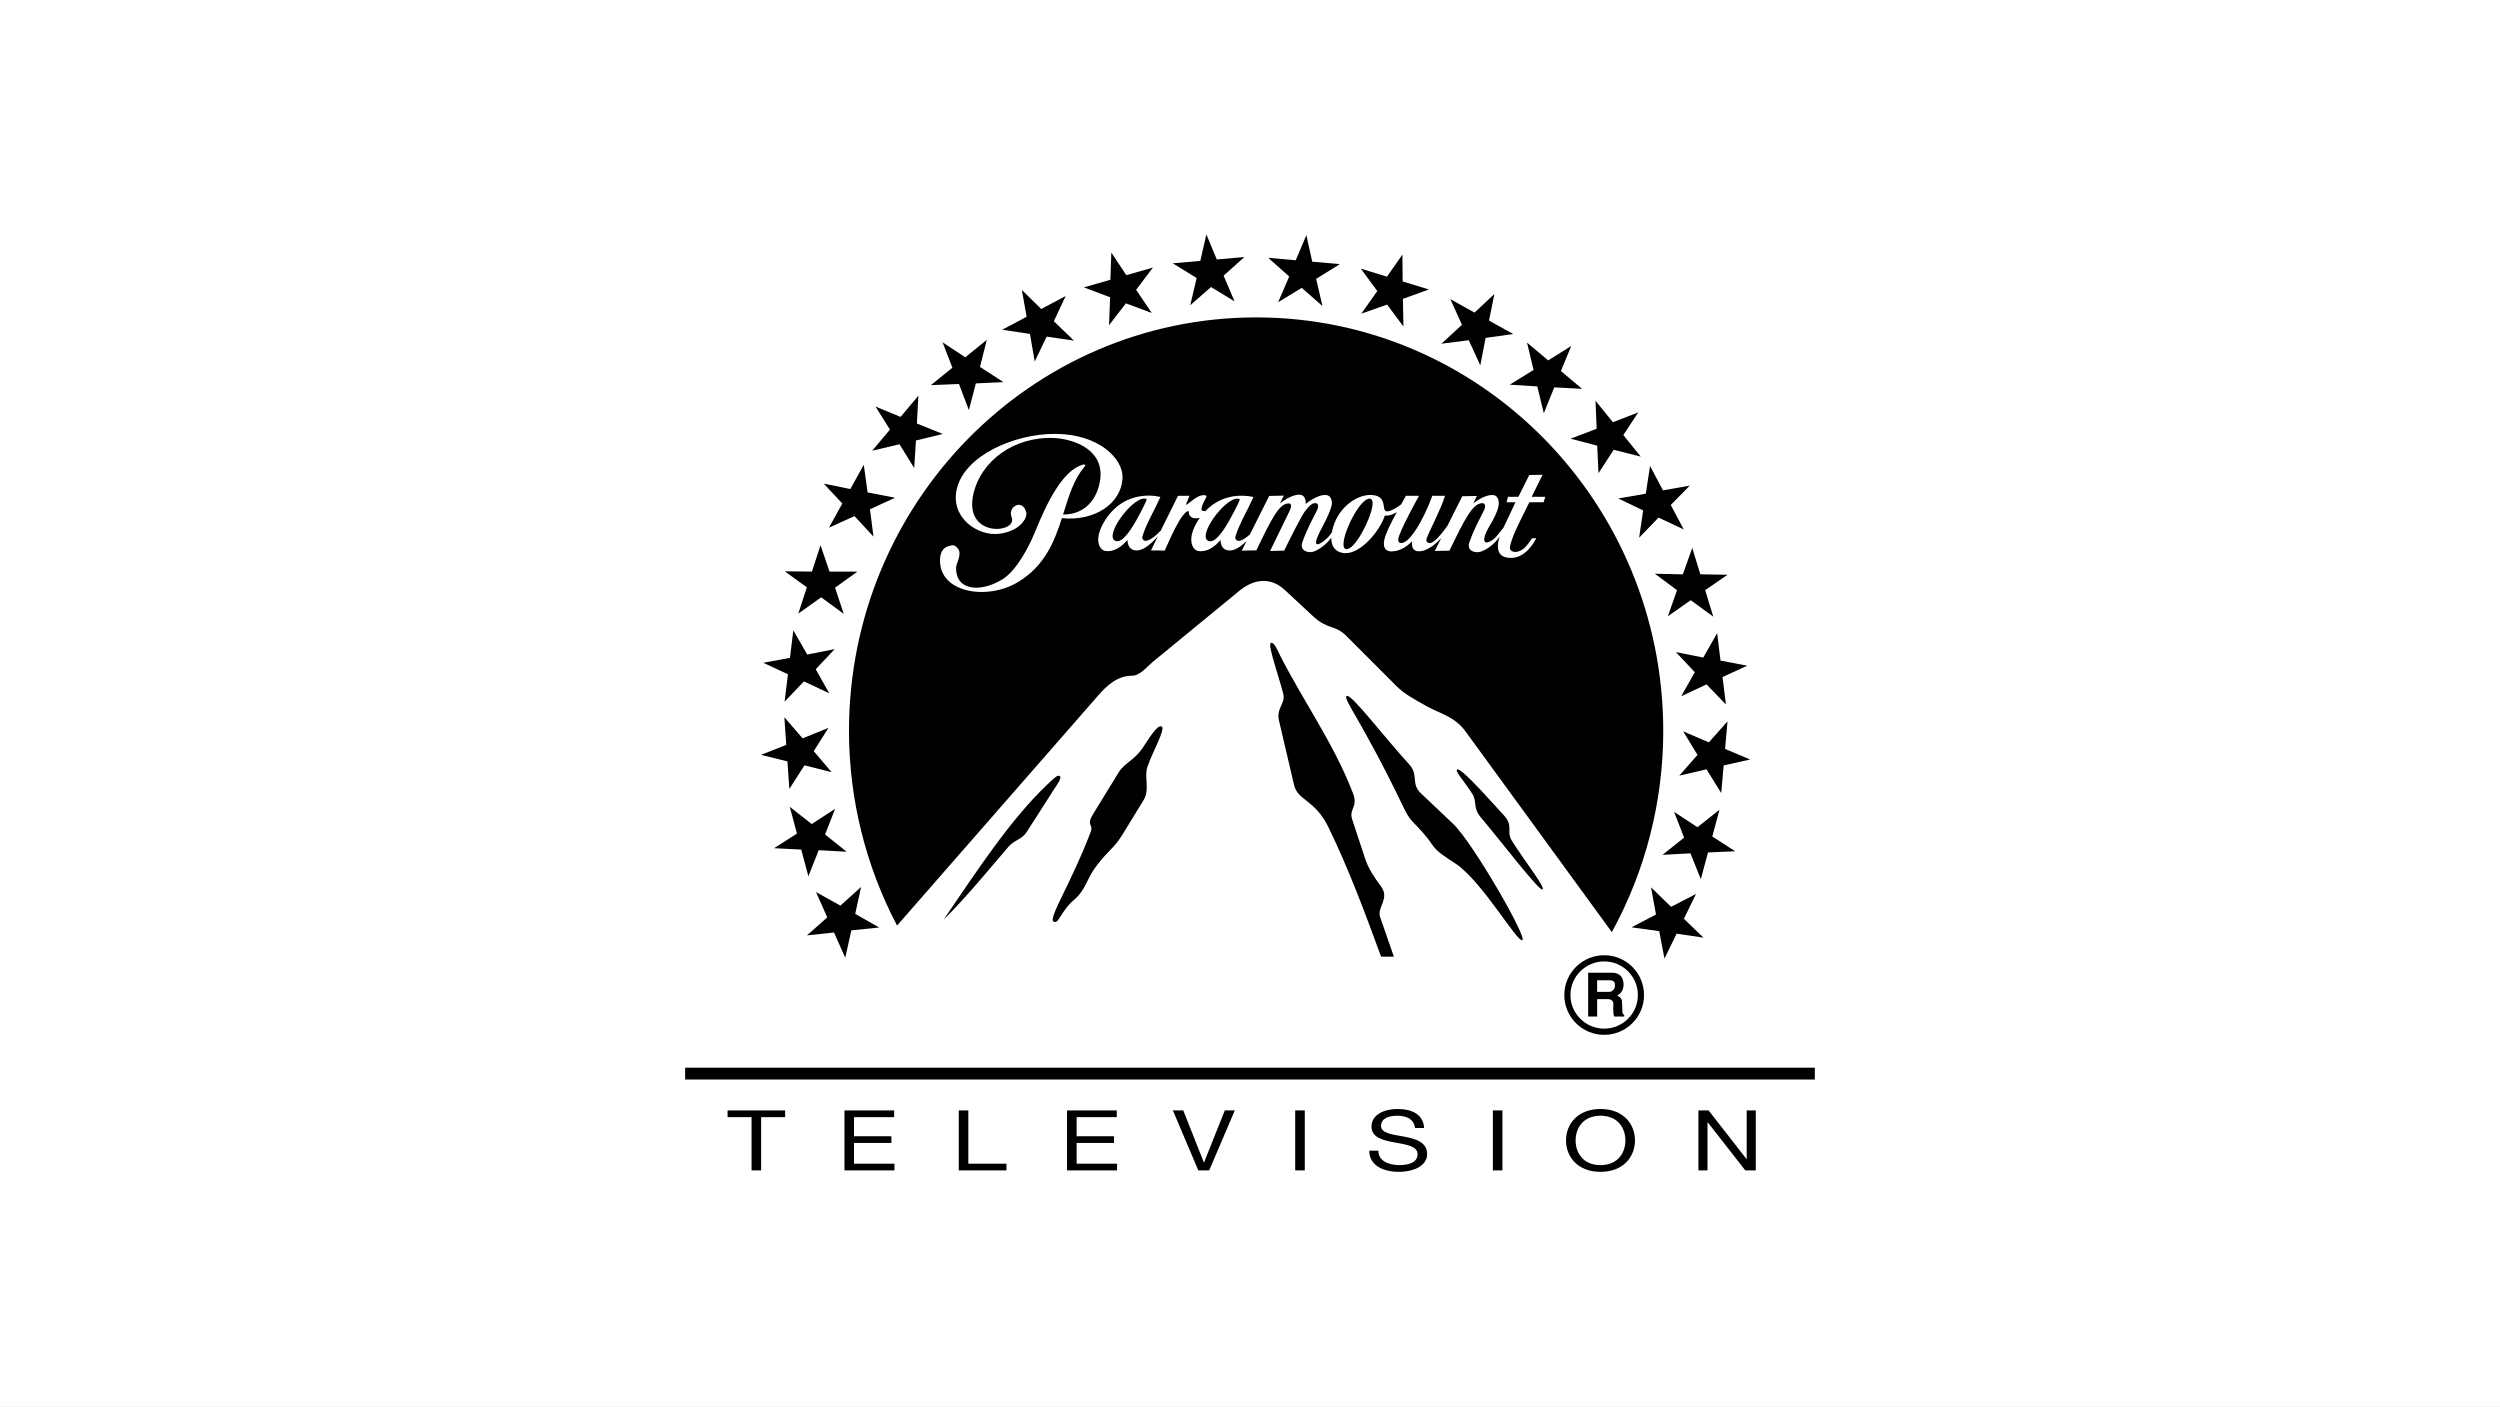
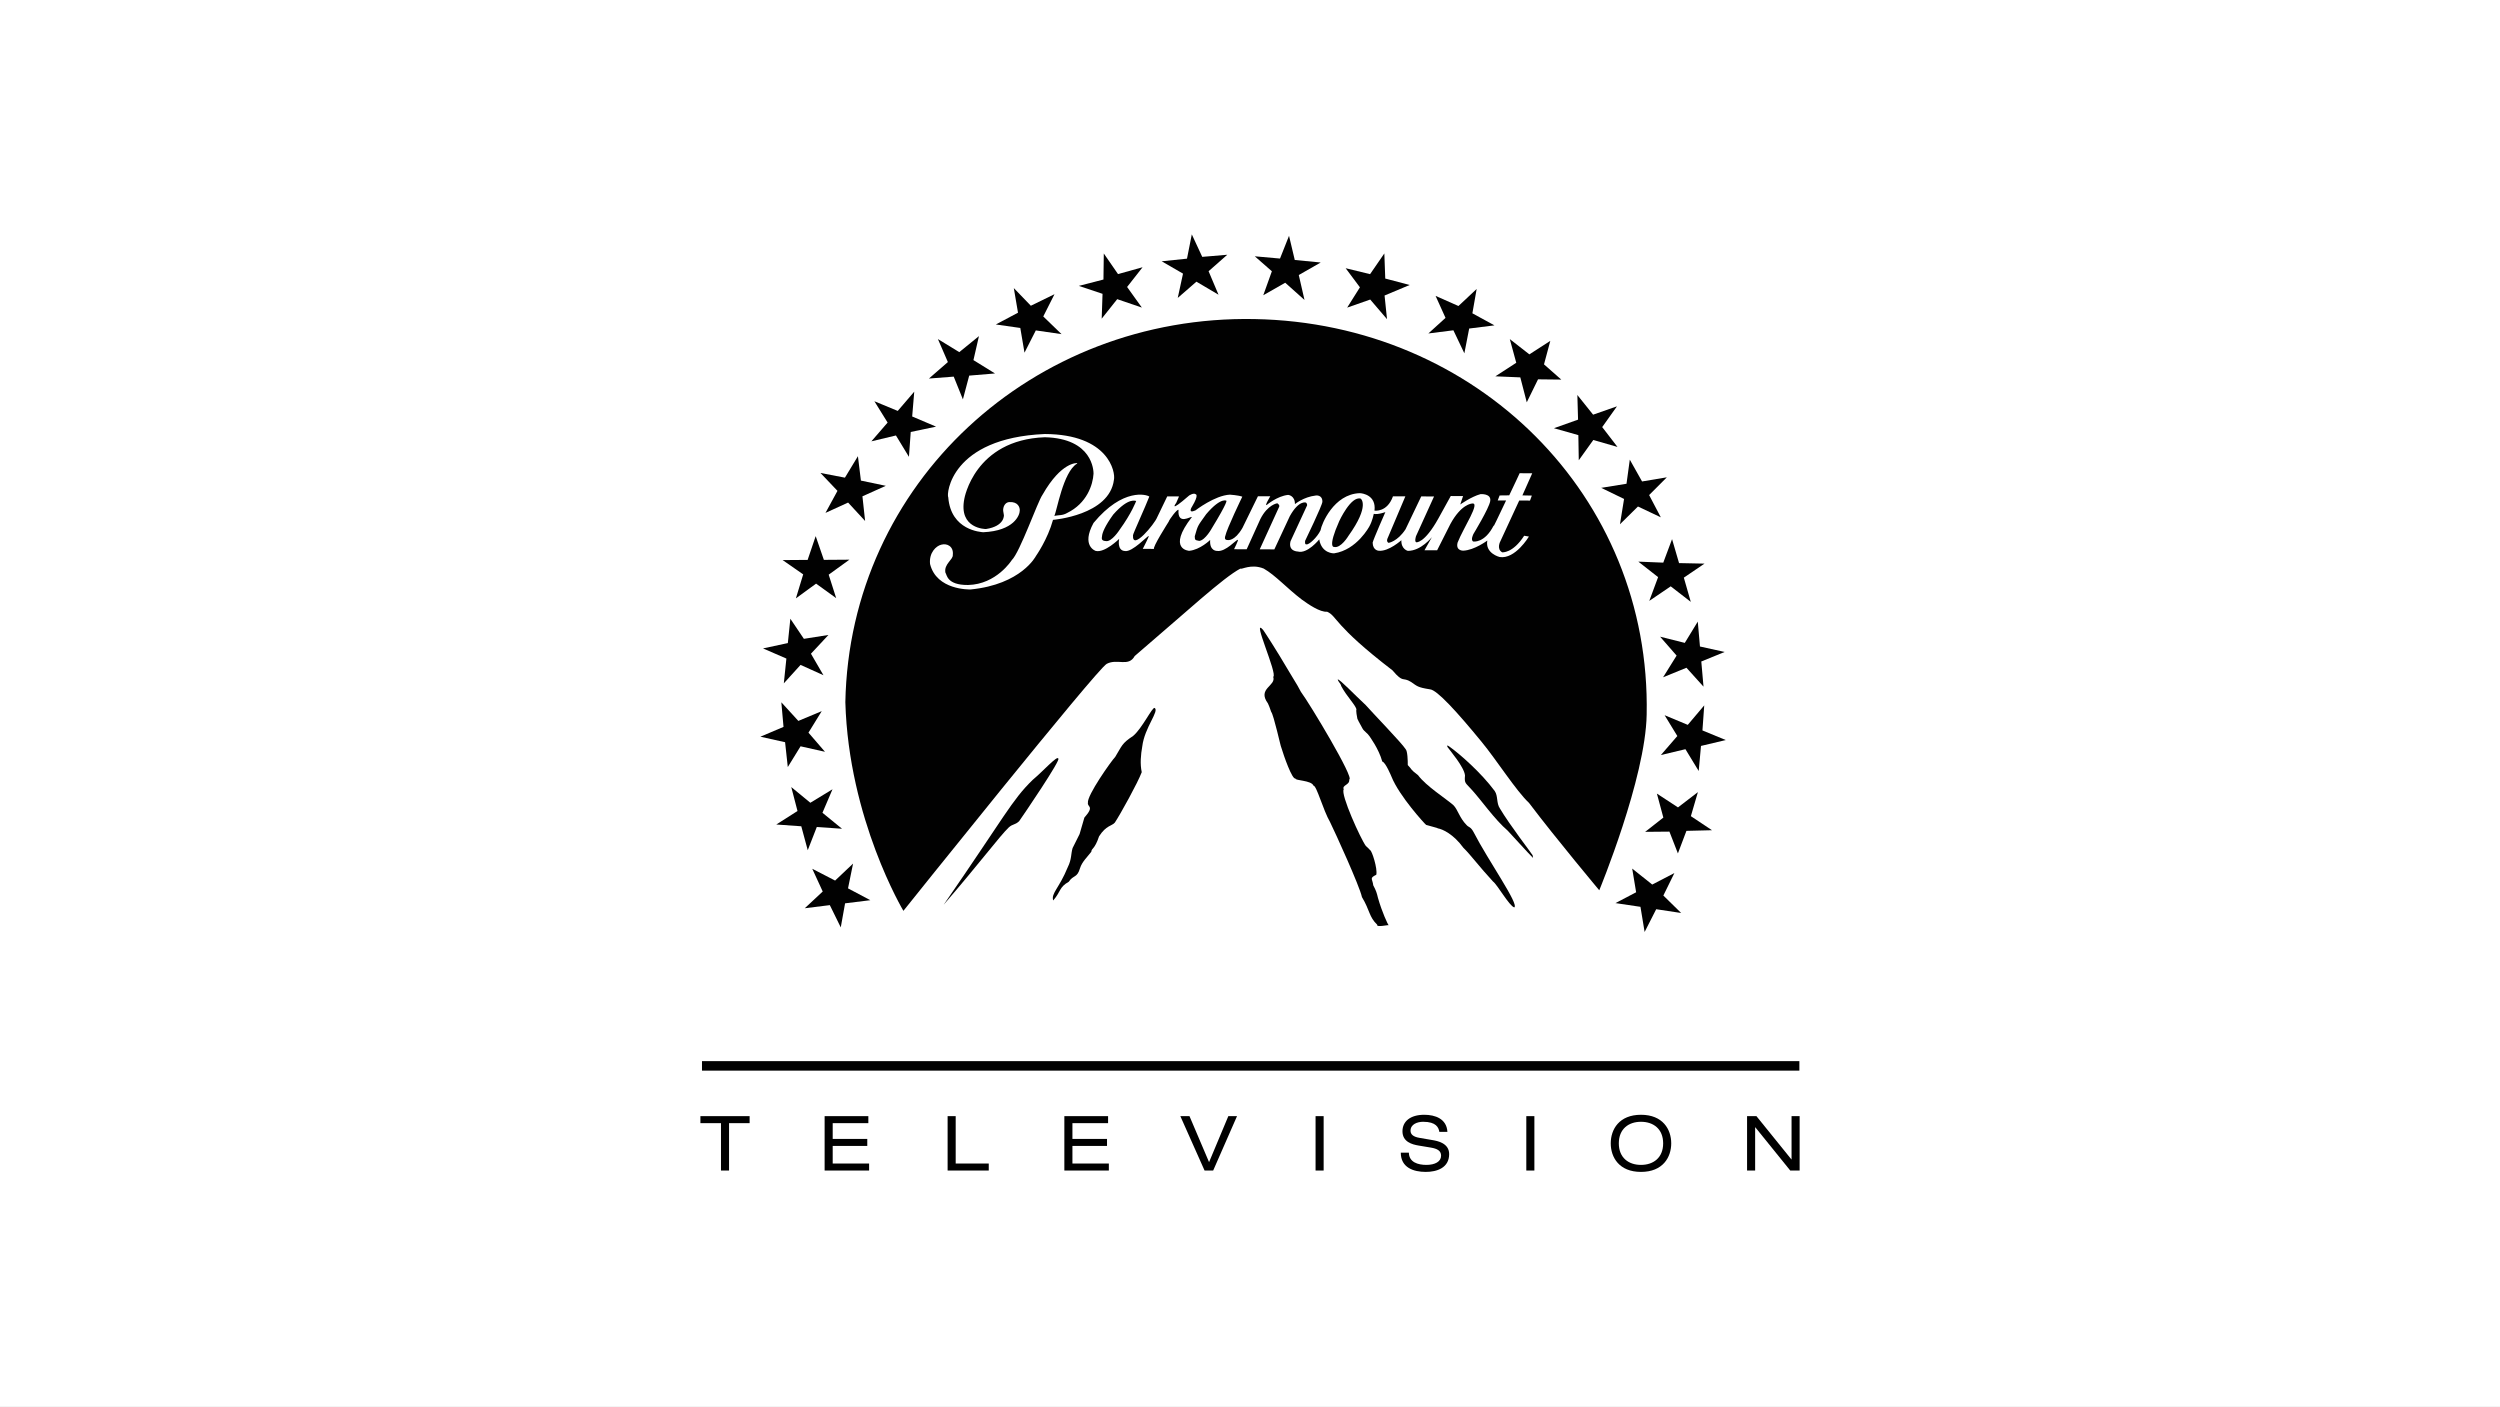
<svg xmlns="http://www.w3.org/2000/svg" viewBox="0 0 640 360" width="640" height="360" role="img" aria-label="paramount-television (thumb)">
  <rect width="640" height="360" fill="#FFFFFF" />
-   <g transform="translate(175.3945 60) scale(0.2892)">
-     <g data-rescale-wrap="1" transform="translate(167.822 139.267)">
+   <g transform="translate(179.305 60) scale(0.2814)">
+     <g data-rescale-wrap="1" transform="translate(202.362 5.509)">
      <g>
-         <path id="path3320" d="M645.701,498.829c-19.433,0-35.283,15.762-35.283,35.277   c0,19.474,15.852,35.201,35.283,35.201c19.515,0,35.281-15.728,35.281-35.201C680.983,514.591,665.216,498.829,645.701,498.829z    M645.701,504.314c16.505,0,29.837,13.327,29.837,29.792c0,16.382-13.332,29.701-29.837,29.701   c-16.424,0.009-29.852-13.319-29.852-29.701C615.85,517.642,629.278,504.314,645.701,504.314z M631.529,514.306v38.814h7.97   v-15.398h9.481c2.724,0,4.702,1.361,4.889,3.942c-0.187,2.816-0.187,5.823,0,7.882c0,1.228,0.271,2.539,0.893,3.574h8.672v-1.456   c-0.891-0.521-1.595-0.94-1.595-3.1c-0.084-2.068-0.184-7.18-0.369-8.827c-0.286-3.378-2.908-4.404-4.135-5.159   c2.438-1.731,4.134-2.905,5.074-6.333c1.026-3.329,0.271-6.053-0.199-7.783c-1.262-4.228-5.245-6.063-9.095-6.156h-21.582H631.529z    M639.498,520.972h10.894c3.564,0,4.874,1.547,4.874,4.271c0.387,3.849-2.989,6.011-4.874,6.011h-10.894V520.972z" />
-         <path id="polyline327" d="M-130.253,636.216v5.953h21.23v47.135h8.482v-47.135h21.23v-5.953   H-130.253z" />
-         <path id="polyline329" d="M-26.793,636.216v53.088h44.254v-5.94h-35.788v-18.372h33.097v-5.936   h-33.097v-16.887h35.526v-5.953H-26.793z" />
-         <path id="polyline331" d="M74.401,636.216v53.088h42.199v-5.94H82.87v-47.147H74.401z" />
-         <path id="polyline333" d="M170.24,636.216v53.088h44.263v-5.94h-35.781v-18.372h33.121v-5.936   h-33.121v-16.887h35.526v-5.953H170.24z" />
-         <path id="polyline335" d="M263.941,636.216l22.488,53.088h9.646l22.658-53.088h-8.832   l-18.382,46.029h-0.184l-18.208-46.029H263.941z" />
-         <path id="rect337" d="M372.215,636.2v53.104h8.461V636.2H372.215z" />
-         <path id="path339" d="M462.85,634.938c-11.595,0-23.104,4.771-23.104,15.57   c0,9.735,10.231,12.171,20.418,14.027c10.17,1.857,20.357,3.127,20.357,10.418c0,7.652-8.484,9.677-16.171,9.677   c-9.615,0-18.542-3.878-18.542-12.807h-8.041c0,12.953,12.057,18.753,26.321,18.753c11.599,0,24.912-4.528,24.912-15.829   c0-10.432-10.187-13.407-20.357-15.343c-10.26-1.929-20.443-2.878-20.443-9.43c0-6.919,7.146-9.069,14.294-9.069   c8.731,0,14.805,3.271,15.805,10.847l8.017-0.008C485.78,640.072,475.87,634.939,462.85,634.938L462.85,634.938z" />
-         <path id="rect341" d="M547.185,636.2v53.104h8.465V636.2H547.185z" />
-         <path id="path343" d="M642.465,634.942c-20.267,0-30.523,13.39-30.521,27.841   c0,14.413,10.257,27.794,30.521,27.794c20.245,0,30.52-13.379,30.52-27.794C672.985,648.333,662.71,634.942,642.465,634.942z    M642.465,640.906c15.537,0,22.04,11.155,22.04,21.877c0,10.69-6.503,21.843-22.04,21.843c-15.526,0-22.048-11.152-22.045-21.843   C620.42,652.062,626.942,640.906,642.465,640.906z" />
-         <path id="polyline345" d="M729.134,636.216v53.088h8.034v-42.593h0.184l33.284,42.593h9.267   v-53.088h-8.036v43.056h-0.159l-33.556-43.056H729.134z" />
-         <rect id="rect353" x="-167.822" y="598.378" width="1000" height="10.479" />
-         <polyline id="polyline6019" points="387.299,-115.086 411.741,-112.928 390.746,-99.902 396.342,-75.803 378.011,-91.933    357.133,-79.243 366.9,-101.979 348.341,-118.488 372.702,-116.349 382.081,-138.545 387.299,-115.086  " />
-         <polyline id="polyline6021" points="467.342,-97.592 490.567,-90.489 467.56,-82.185 468.011,-57.697 453.577,-77.113    430.741,-69.106 444.895,-89.099 430.299,-108.911 453.46,-101.825 467.108,-121.376 467.342,-97.592  " />
-         <polyline id="polyline6023" points="543.767,-62.933 565.24,-51.036 540.761,-47.65 536.059,-23.353 525.859,-45.566    501.642,-42.47 519.812,-59.25 509.568,-81.888 530.949,-70.036 548.541,-86.491 543.767,-62.933  " />
-         <polyline id="polyline6025" points="607.392,-18.28 626.194,-2.521 601.526,-3.856 592.282,19.079 586.514,-4.668 562.126,-6.221    583.184,-19.246 577.435,-43.417 596.172,-27.713 616.572,-40.494 607.392,-18.28  " />
-         <polyline id="polyline6027" points="662.65,38.377 678.084,57.459 654.111,51.411 640.68,72.171 639.542,47.756 615.903,41.591    639.047,32.808 638.027,7.986 653.415,26.995 675.891,18.339 662.65,38.377  " />
-         <polyline id="polyline6029" points="704.666,100.262 716.175,121.942 693.817,111.437 676.65,129.263 680.214,105.091    658.181,94.494 682.579,90.297 686.307,65.737 697.788,87.337 721.509,83.122 704.666,100.262  " />
-         <polyline id="polyline6031" points="735.112,175.655 742.288,199.123 722.331,184.564 702.085,198.771 710.191,175.709    690.586,161.132 715.335,161.684 723.676,138.27 730.833,161.646 754.915,162.053 735.112,175.655  " />
-         <polyline id="polyline6033" points="750.474,252.558 753.472,276.884 736.339,259.084 713.945,269.555 725.923,248.271    709.153,230.489 733.433,235.336 745.718,213.736 748.696,238.018 772.344,242.558 750.474,252.558  " />
-         <polyline id="polyline6035" points="751.475,330.797 749.31,355.248 736.285,334.255 712.203,339.859 728.332,321.509    715.634,300.631 738.369,310.416 754.869,291.85 752.74,316.202 774.916,325.58 751.475,330.797  " />
-         <polyline id="polyline6037" points="737.621,407.853 731.267,431.564 722.087,408.629 697.372,409.965 716.464,394.703    707.573,371.938 728.27,385.513 747.747,370.087 741.421,393.718 761.64,406.798 737.621,407.853  " />
-         <polyline id="polyline6039" points="709.848,479.746 699.088,501.797 694.432,477.526 669.924,474.122 691.587,462.786    687.192,438.722 704.928,455.999 726.998,444.59 716.275,466.577 733.604,483.267 709.848,479.746  " />
-         <polyline id="polyline6041" points="302.795,-117.071 327.248,-119.192 308.834,-102.719 318.528,-79.965 297.67,-92.674    279.302,-76.525 284.978,-100.625 263.83,-113.65 288.202,-115.79 293.58,-139.267 302.795,-117.071  " />
-         <polyline id="polyline6043" points="222.698,-103.144 246.292,-109.896 231.381,-90.209 245.228,-69.701 222.328,-78.205    207.399,-58.862 208.374,-83.593 185.122,-92.357 208.618,-99.092 209.44,-123.173 222.698,-103.144  " />
-         <polyline id="polyline6045" points="147.393,-73.213 169.056,-84.739 158.559,-62.372 176.385,-45.196 152.204,-48.762    141.625,-26.729 137.428,-51.126 112.878,-54.863 134.459,-66.335 130.243,-90.047 147.393,-73.213  " />
-         <polyline id="polyline6047" points="80.15,-30.446 99.212,-45.892 93.173,-21.927 113.942,-8.478 89.526,-7.35 83.344,16.29    74.571,-6.853 49.759,-5.833 68.749,-21.223 60.092,-43.698 80.15,-30.446  " />
-         <polyline id="polyline6049" points="22.895,22.302 38.656,3.509 37.32,28.169 60.255,37.411 36.498,43.179 34.937,67.576    21.921,46.509 -2.242,52.251 13.482,33.529 0.683,13.122 22.895,22.302  " />
-         <polyline id="polyline6051" points="-21.579,86.152 -9.673,64.696 -6.306,89.167 17.983,93.86 -4.212,104.069 -1.098,128.286    -17.896,110.116 -40.524,120.353 -28.682,98.97 -45.136,81.378 -21.579,86.152  " />
-         <polyline id="polyline6053" points="-55.569,159.209 -47.987,135.886 -39.997,159.264 -15.276,159.228 -35.115,173.471    -27.425,196.668 -47.39,182.019 -67.637,196.406 -60.081,173.155 -79.605,159.021 -55.569,159.209  " />
-         <polyline id="polyline6055" points="-75.019,235.58 -72.041,211.236 -59.739,232.655 -35.467,227.89 -52.229,245.662    -40.259,266.963 -62.654,256.421 -79.795,274.401 -76.815,250.121 -98.658,239.967 -75.019,235.58  " />
-         <polyline id="polyline6057" points="-78.305,312.618 -80.011,288.148 -63.846,306.842 -40.919,297.544 -53.997,318.187    -38.166,336.808 -62.176,330.726 -75.57,351.629 -77.277,327.25 -100.653,321.456 -78.305,312.618  " />
-         <polyline id="polyline6059" points="-68.845,391.154 -75.199,367.462 -55.776,382.716 -35.051,369.23 -43.943,391.967    -24.853,407.238 -49.574,405.841 -58.727,428.938 -65.054,405.315 -89.118,404.079 -68.845,391.154  " />
-         <polyline id="polyline6061" points="-41.992,465.304 -51.994,442.902 -30.403,454.925 -12.044,438.37 -17.26,462.236    3.969,474.313 -20.674,476.804 -26.098,501.04 -36.045,478.708 -59.981,481.263 -41.992,465.304  " />
-         <path id="path907" d="M60.946,467.341   c30.3-44.313,59.262-88.813,92.154-119.923c6.453-6.102,8.99-8.623,10.854-7.015c1.864,1.606-3.137,8.281-5.878,12.562   l-23.363,36.49c-4.723,7.376-10.932,7.081-16.224,13.229C99.307,424.979,80.127,448.606,60.946,467.341z" />
-         <path id="path909" d="M158.244,468.983   c-4.686-3.026,15.611-33.85,32.812-78.963c2.922-7.662-4.203-5.602,2.098-15.878l22.768-37.132   c5.058-8.249,14.03-10.916,21.198-21.608c5.634-8.405,13.075-21.042,16.875-19.017s-8.446,23.09-12.643,35.807   c-3.029,9.175,2.373,19.977-3.295,29.222l-18.965,30.936c-7.51,12.249-11.776,12.732-23.125,27.824   c-8.539,11.353-9.158,20.769-19.365,29.47C164.27,460.153,162.93,472.012,158.244,468.983z" />
-         <path id="path911" d="M350.574,222.486   c-2.936,1.404,7.342,30.02,11.098,45.079c2.153,8.629-6.45,12.317-3.801,23.627l13.328,56.895   c3.31,14.133,18.397,12.675,30.51,37.617c18.132,37.342,32.416,75.849,46.527,114.408h11.32l-12.2-35.13   c-2.946-8.483,8.831-16.212,0.807-27.049c-5.987-8.082-11.159-15.848-13.931-24.248l-11.589-35.132   c-3.097-9.393,5.481-10.603,0.73-23.006c-16.797-43.867-43.701-81.111-64.44-121.87   C356.428,228.752,353.511,221.081,350.574,222.486L350.574,222.486z" />
-         <path id="path913" d="M417.837,269.289   c-3.974,2.132,13.431,21.912,50.267,98.646c2.005,4.177,4.28,8.708,7.766,12.366c6.006,6.302,12.082,12.426,17.309,20.276   c4.956,7.445,12.466,11.379,21.522,17.548c23.35,15.906,53.969,69.449,58.572,67.369c4.603-2.08-43.763-86.403-61.484-103.18   l-28.368-26.857c-9.112-8.628-1.58-16.093-10.355-25.627C451.535,306.438,421.811,267.156,417.837,269.289L417.837,269.289z" />
-         <path id="path915" d="M515.815,334.358   c-3.026,0.585,5.414,9.614,13.09,21.512c4.549,7.05,0.486,12.444,7.321,20.562c18.423,21.878,52.245,66.117,54.92,64.214   c2.674-1.905-15.972-25.271-27.146-43.177c-5.441-8.723,2.33-12.819-7.994-23.524C550.415,368.146,520.339,333.484,515.815,334.358   z" />
-         <g>
-           <path d="M358.451,99.12c-0.035,0.03-0.06,0.05-0.06,0.05S358.406,99.17,358.451,99.12z" />
-           <path d="M240.76,95.088c-0.656-0.326-1.38-0.482-2.162-0.486c-11.723-0.066-36.143,33.821-25.318,37.531    c5.303,1.792,12.04-7.371,17.7-17.288C236.045,105.938,241.296,95.37,240.76,95.088z" />
-           <path d="M529.823,98.935c-0.003,0.002-0.02,0.016-0.02,0.016S529.796,98.976,529.823,98.935z" />
-           <path d="M337.613-65.766L337.613-65.766C138.566-65.765-22.793,98.213-22.792,300.488c0.095,60.037,14.711,119.13,42.562,172.076    l178.285-203.936c7.451-8.523,16.768-17.24,29.849-17.24c7.014,0,13.187-8.087,18.176-12.183l76.618-62.907    c13.401-11.003,28.082-12.129,40.196-0.881l25.095,23.303c13.416,12.459,19.191,7.13,29.744,17.695l43.804,43.857    c7.396,7.407,15.88,11.926,27.689,18.467c11.362,6.293,24.097,8.748,33.745,21.981l129.534,177.666    c29.805-54.403,45.469-115.633,45.51-177.899C698.015,98.213,536.656-65.765,337.613-65.766z M165.681,111.964    c-6.715,20.861-15.263,42.364-38.973,56.63c-27.35,16.459-70.173,9.436-68.881-20.36c0.219-5.368,2.303-10.044,7.47-11.554    c3.577-1.047,5.565-1.649,8.705,2.718c3.173,4.449-1.771,13.192-1.908,15.305c-1.237,21.662,21.417,23.324,40.797,11.488    c12.883-7.852,23.937-29.721,28.649-41.274c10.746-26.303,24.636-55.593,43.015-60.424c0,0,3.31-0.544,1.089,2.011    c-9.58,11.121-13.92,26.367-18.926,42.215c26.481-0.045,33.419-24.274,33.202-36.143c-0.473-24.165-27.942-30.962-40.97-31.563    c-35.227-1.647-64.904,19.888-71.645,49.722c-8.797,39.054,39.781,34.827,33.869,20.347c-3.823-9.36,9.84-17.023,12.985-4.088    c1.092,4.448-5.032,16.286-23.864,18.751c-18.805,2.484-43.779-14.166-37.575-39.95c7.097-29.478,51.13-48.575,86.95-48.473    c38.912,0.109,60.175,22.088,59.667,38.664C218.609,99.421,194.061,114.866,165.681,111.964z M592.102,97.883h-12.635    c-4.239,9.134-16.306,30.669-17.181,40.086c-0.271,3.219,3.781,4.508,6.909,3.597c4.395-1.265,7.204-3.471,12.535-11.75    l3.803-0.205c-1.01,2.557-8.621,16.503-20.612,17.414c-10.508,0.8-14.114-4.532-13.186-12.62c0.236-2.031,0.735-3.992,1.52-6.221    c-0.684,0.899-1.313,1.759-2.081,2.727c-5.186,6.56-13.24,10.94-16.998,11.146c-6.141,0.328-9.724-3.319-7.867-8.56    c4.758-13.401,9.387-21.01,12.989-28.416c2.222-4.584,0.445-6.309-1.183-6.413c-8.545-0.373-15.774,13.893-29.385,42.061v-0.017    l-12.942,0.275l5.726-11.418c-6.549,6.948-13.848,12.092-20.343,11.698c-7.325-0.428-5.394-8.972-5.394-8.972    c-3.603,3.713-9.947,8.961-18.162,9.099c-5.388,0.108-7.913-3.411-6.586-10.07c1.187-5.944,6.308-15.912,11.09-24.618    c-6.889,3.985-10.543,2.862-10.543,2.862c-4.185,13.184-21.315,34.364-35.746,33.337c-6.393-0.452-11.791-4.332-11.646-13.677    c-0.284,0.377-0.546,0.751-0.847,1.132c-5.195,6.55-13.259,11.461-17.008,11.633c-6.122,0.354-9.725-3.292-7.867-8.532    c4.759-13.401,9.405-21.011,13.008-28.435c2.221-4.566,0.45-6.321-1.198-6.394c-3.466-0.164-5.99,2.766-9.564,7.423    c-2.62,3.412-12.871,23.475-18.266,34.637l-12.418,0.276c0,0,15.555-32.027,17.329-35.685c2.221-4.569,0.976-6.303-0.654-6.375    c-8.561-0.41-15.264,13.354-28.885,41.521l-12.919,0.275l4.272-8.518c-5.318,5.144-10.378,8.378-14.823,8.378    c-8.834,0-8.182-9.327-8.182-9.327c-5.996,6.933-12.482,10.702-19.406,9.865c-5.414-0.653-11.251-10.11-0.599-27.05    c0.516-0.82,1.042-1.601,1.576-2.362c-10.86,2.267-9.775-6.09-9.775-6.09c-6.187,0.163-16.415,24.402-21.247,35.011v0.009    l-12.208-0.136l6.175-12.451c-6.72,7.422-13.181,12.479-18.691,12.479c-8.843,0-8.18-9.345-8.18-9.345    c-5.996,6.95-12.484,10.701-19.399,9.864c-5.423-0.636-11.271-10.091-0.607-27.031c18.616-29.583,49.074-20.808,49.099-20.8    c-4.622,10.443-12.847,24.29-15.931,34.898c-0.691,2.403,1.266,3.915,2.647,3.915c3.144,0,7.896-3.151,13.56-9.023l15.282-30.829    l10.154-0.019l-2.493,6.226c-2.912,6.769,9.643-9.772,17.357-6.361c1.529,0.691-4.755,7.87-4.12,12.602    c0.122,0.87,1.67,1.074,3.153,1.221c18.461-19.544,42.747-12.555,42.747-12.555c-4.612,10.444-12.847,24.271-15.931,34.898    c-0.692,2.383,1.264,3.91,2.647,3.91c2.474,0,5.962-1.986,10.079-5.654l17.134-34.165l12.938-0.276    c-2.725,5.821-3.482,6.922-3.674,7.13c0.803-0.668,10.433-8.539,18.057-7.929l-0.004-0.006c3.958,0.338,5.296,4.422,4.952,8.242    c0,0,10.143-8.616,18.121-7.979c4.524,0.373,5.871,5.742,4.733,9.847c-3.275,11.781-11.821,23.187-13.629,31.185    c-0.375,1.664,0.31,3.538,3.329,1.974c2.33-1.21,6.95-4.318,10.553-9.823c0.049-0.075,0.063-0.094,0.111-0.168    c0.068-0.38,0.119-0.743,0.202-1.137c4.476-21.308,23.563-33.991,37.246-31.661c11.756,1.99,6.34,13.423,10.898,14.233    c2.583,0.463,8.581-2.65,12.938-6.146c1.851-3.272,3.401-5.982,4.247-7.592h11.628c0,0-17.986,32.004-18.435,38.664    c-0.154,2.218,1.585,4.958,6.807,1.581c4.349-2.829,13.585-14.302,23.411-40.231l11.179-0.019    c-3.003,10.608-12.934,29.234-16.156,37.514c-1.455,3.784,2.01,4.563,3.266,4.322c3.692-0.741,9.721-7.747,15.122-15.418    l13.06-26.039l12.938-0.243c-2.622,5.572-3.114,6.507-3.203,6.646c0.204-0.171,9.712-8.092,17.596-7.445    c4.524,0.373,5.63,5.651,4.729,9.827c-2.483,11.782-11.81,20.857-12.572,28.855c-0.182,1.685,0.299,3.27,1.763,3.27    c2.621,0,6.431-1.978,10.553-7.218c2.078-2.64,3.316-4.197,4.748-6.001c2.393-5.157,5.677-11.834,10.547-22.335v-0.013h-7.932    l1.37-4.832h9.152l9.636-19.313l11.774-0.173l-9.656,19.493h12.027L592.102,97.883z" />
-           <path d="M438.265,94.657c-7.934-0.427-21.507,25.414-23.145,38.051c-0.519,3.931,0.238,6.506,2.292,6.633    c7.925,0.427,21.301-26.196,23.14-38.052C441.169,97.359,440.342,94.785,438.265,94.657z" />
-           <path d="M323.129,95.156c-0.656-0.326-1.379-0.482-2.161-0.486c-11.731-0.078-36.156,33.842-25.324,37.518    c5.303,1.809,12.027-7.379,17.685-17.269C318.415,106.012,323.666,95.42,323.129,95.156z" />
-         </g>
-         <path id="path6083" fill="#0000FF" d="M73.533,150.347" />
+         <polygon id="polygon2046" fill="#010101" points="667.784,503.235 673.662,525.059 657.114,538.032 679.188,537.827    686.903,557.662 694.656,537.14 717.883,536.559 698.692,523.765 705.082,501.904 686.972,515.79  " />
+         <polygon id="polygon2048" fill="#010101" points="645.323,571.45 648.904,593.004 630.096,602.856 652.837,606.238    656.625,629.125 667.156,608.425 689.855,611.847 673.662,595.974 683.705,575.525 663.533,585.99  " />
+         <polygon id="polygon2050" fill="#010101" points="674.809,431.917 686.38,450.864 671.394,468.17 693.748,462.835 705.823,482.68    707.903,459.865 730.465,454.522 709.224,445.765 710.859,422.981 695.871,440.706  " />
+         <polygon id="polygon2052" fill="#010101" points="704.98,346.77 693.163,366.132 670.706,360.487 685.723,377.694 673.414,397.43    694.686,388.745 710.195,405.949 708.183,383.061 729.425,374.376 706.965,369.415  " />
+         <polygon id="polygon2054" fill="#010101" points="681.582,271.749 673.59,293.127 650.882,292.207 668.894,306.301    660.862,327.919 680.364,314.679 698.619,328.807 692.292,306.779 711.1,294.019 687.943,293.542  " />
+         <polygon id="polygon2056" fill="#010101" points="643.138,199.433 640.139,221.361 617.127,225.089 637.923,235.18    634.198,258.202 650.569,242.054 671.364,251.908 660.723,231.654 676.823,215.509 654.293,219.273  " />
+         <polygon id="polygon2058" fill="#010101" points="595.437,140.628 596.061,163.036 574.122,170.833 596.335,177.127    596.718,199.979 609.938,181.54 631.939,187.871 618.032,169.809 631.45,150.926 609.759,158.52  " />
+         <polygon id="polygon2060" fill="#010101" points="533.971,89.759 539.843,111.311 520.826,123.625 543.529,124.582    549.406,147.265 559.657,126.364 580.797,126.6 565.083,112.75 570.817,91.368 551.768,103.651  " />
+         <polygon id="polygon2062" fill="#010101" points="466.448,50.455 475.493,70.466 459.879,84.628 482.654,81.755 492.634,102.688    497.016,80.149 519.994,77.271 499.929,66.292 503.823,44.159 487.24,59.657  " />
+         <polygon id="polygon2064" fill="#010101" points="384.646,25.273 397.615,42.653 386.006,61.126 407,53.774 422.268,71.626    420.041,50.113 442.885,40.532 420.666,34.683 419.833,11.833 406.865,30.681  " />
+         <polygon id="polygon2066" fill="#010101" points="301.978,14.433 317.516,28.048 309.693,49.872 329.653,38.48 347.198,54.147    341.994,31.468 361.948,20.077 338.342,17.783 333.127,-4.209 324.92,16.484  " />
+         <polygon id="polygon2068" fill="#010101" points="217.282,18.98 236.682,30.206 231.886,52.299 248.888,37.524 268.983,49.396    259.945,28.012 276.946,13.031 254.171,14.946 244.68,-5.509 240.301,16.585  " />
+         <polygon id="polygon2070" fill="#010101" points="141.913,41.356 163.465,48.571 162.702,71.182 176.818,53.43 199.241,61.091    185.82,42.345 199.902,24.386 177.547,30.615 164.612,11.869 164.304,35.57  " />
+         <polygon id="polygon2072" fill="#010101" points="66.403,76.452 88.651,79.63 92.475,102.109 102.766,81.86 126.164,85.245    109.546,69.167 119.764,48.914 98.248,59.417 82.74,43.339 86.564,65.744  " />
+         <polygon id="polygon2074" fill="#010101" points="5.528,125.644 28.09,123.902 36.432,144.597 42.168,122.975 65.636,121.025    46.03,108.878 51.035,87.056 33.13,101.628 13.698,89.724 22.767,110.661  " />
+         <polygon id="polygon2076" fill="#010101" points="-46.834,182.773 -24.475,177.435 -12.656,196.867 -11.021,174.254    12.027,169.397 -9.704,160.158 -7.824,137.583 -22.844,155.098 -44.086,146.307 -32.054,165.703  " />
+         <polygon id="polygon2078" fill="#010101" points="-88.587,247.871 -68.003,238.463 -52.53,255.227 -54.968,232.785    -33.693,223.241 -56.354,218.483 -59.069,196.288 -70.888,215.817 -93.14,211.542 -77.669,227.825  " />
+         <polygon id="polygon2080" fill="#010101" points="-115.495,325.625 -97.136,312.217 -78.851,325.422 -85.664,304.076    -66.82,290.429 -90.047,290.599 -97.487,269.011 -104.822,290.634 -127.559,290.804 -108.857,303.803  " />
+         <polygon id="polygon2082" fill="#010101" points="-126.482,402.938 -111.252,386.144 -90.429,395.549 -101.8,375.984    -85.876,358.915 -108.23,362.437 -120.535,344.167 -122.83,366.302 -145.392,371.157 -124.151,380.397  " />
+         <polygon id="polygon2084" fill="#010101" points="-122.866,479.087 -111.252,460.204 -89.039,465.2 -104.058,447.792    -91.992,428.22 -113.269,437.113 -128.742,420.182 -126.757,442.55 -147.794,451.48 -125.334,456.477  " />
+         <polygon id="polygon2086" fill="#010101" points="-104.716,554.755 -96.476,533.617 -73.534,535.224 -91.331,520.683    -82.19,499.303 -102.351,511.582 -119.703,497.286 -114.036,519.079 -133.329,531.354 -110.594,532.965  " />
+         <polygon id="polygon2088" fill="#010101" points="-74.679,624.952 -70.75,603.061 -47.771,600.22 -68.075,589.441 -63.484,566.902    -79.825,582.364 -100.614,571.621 -91.09,592.318 -107.43,607.534 -84.624,604.699  " />
+         <path id="path2090" fill="#010101" d="M477.551,461.225c-0.215-0.267-2.008-3.401,1.869-0.464   c9.307,6.706,28.362,23.331,40.822,40.114c3.19,4.692,1.364,10.976,4.742,15.908c8.854,14.974,28.808,40.739,29.732,42.525   c0,0,0.456,2.725,0.449,2.487c-2.963-2.686-21.119-22.863-23.124-24.852c-11.843-10.125-24.082-27.809-32.483-36.97   c-5.872-6.741-7.024-5.614-6.341-13.232C492.548,479.128,479.407,463.877,477.551,461.225" />
+         <path id="path2092" fill="#010101" d="M78.004,534.165c3.857-3.604,5.472-2.044,9.567-5.789   c3.177-4.469,39.028-57.06,35.58-57.061c-0.885-2.915-14.085,11.836-23.223,19.429C80.99,509.1,74.137,524.528,18.946,604.339   C50.636,567.688,70.019,541.796,78.004,534.165" />
+         <path id="path2094" fill="#010101" d="M210.85,425.321c-2.051-1.14-11.417,18.776-19.604,25.488   c-10.476,6.906-10.03,8.952-16.209,18.988c-3.646,3.803-25.99,35.327-24.861,41.86c-0.717,3.996,6.341,2.693-3.227,13.412   l-4.355,14.973c0,0-4.567,9.171-6.381,12.787c-1.641,5.559-0.71,10.01-4.396,17.404c-7.758,19.016-15.3,23.722-13.233,30.228   c7.067-8.074,5.281-12.057,14.148-17.008c4.329-6.492,7.522-3.13,10.244-12.312c1.843-6.011,7.094-10.717,10.274-14.979   c0.247-3.53,2.976-1.768,7.067-14.065c6.416-10.083,11.865-9.383,14.379-12.543c5.032-7.604,20.987-36.441,24.438-45.82   c-1.612-7.412-0.886-15.885,0.491-23.521C201.732,443.004,215.38,428.028,210.85,425.321" />
+         <path id="path2096" fill="#010101" d="M394.428,426.869c-0.463,0.658,0.396,6.484,0.875,8.284   c0.007,0.204,1.81,3.819,4.742,8.968c1.146,2.223,4.548,4.243,6.109,6.697c0.261,0.439,8.659,11.657,11.813,23.301   c2.936,0.466,8.361,13.686,8.361,13.686c7.024,17.663,30.631,43.424,31.542,43.91c10.912,3.144,10.241,2.682,10.463,3.117   c4.329,0.664,14.31,5.165,23.401,17.694c6.545,6.314,14.521,17.269,26.981,30.697c3.837,2.724,14.735,22.195,19.296,23.558   c4.799-2.495-23.563-42.359-37.133-68.763c-2.54-4.712-4.333-4.042-6.133-6.079c-6.628-6.682-7.992-14.069-12.034-18.129   c-6.82-6.031-25-17.474-32.246-27.356c-7.506-5.6-5.445-5.351-9.315-9.175c0.039-3.8-0.172-12.964-2.019-14.558   c-2.926-4.945-31.086-34.068-36.304-40.072c-10.872-10.091-23.144-23.107-25.409-23.349c0.663,2.717,2.708,3.615,3.163,6.067   C385.342,414.573,394.402,423.511,394.428,426.869" />
+         <path id="path2098" fill="#010101" d="M326.083,461.272c2.278,7.598,9.94,29.554,12.899,28.196   c-0.678,2.038,14.551,1.592,16.36,6.51c2.955,0.018,8.639,21.958,15.198,33.365c4.735,9.652,26.7,57.779,28.946,68.08   c7.281,12.105,6.337,17.918,13.854,25.084c-0.932,2.701,10.017,0.02,10.436,0.456c-0.7-0.423-6.123-12.074-9.732-24.837   c-1.103-4.692-1.79-6.76-4.293-11.442c-0.664-6.034-3.841-6.453,2.741-9.598c1.374-5.376-4.022-22.189-5.624-22.417   c-3.63-3.798,1.604,1.357-3.867-3.821c-4.531-6.026-23.296-47.202-20.112-51.466c-1.793-4.057,5.687-3.834,4.986-8.946   c5.277-0.423-35.746-68.765-43.926-79.755c-4.075-7.17-0.693-1.996-10.875-18.573c-11.569-19.714-22.239-36.071-23.58-37.847   c-10.908-12.549,13.57,40.536,9.25,42.754c2.887,8.265-14.857,10.492-4.821,24.164c1.572,3.818,1.106,2.225,2.933,7.609   C319.316,431.903,325.634,461.253,326.083,461.272" />
+         <rect id="rect2100" x="-200.927" y="746.622" fill="#010101" width="998.334" height="8.652" />
+         <path fill="#010101" d="M301.72,71.533C503.483,75.145,662.57,232.2,658.485,431.43c-1.018,57.937-43.121,159.752-43.121,159.752   s-39.25-46.84-63.952-79.518c-11.582-10.786-29.491-39.011-43.117-55.546c-22.223-27.112-40.588-47.313-46.958-47.743   c-11.602-1.813-11.605-2.942-17.282-6.746c-7.936-4.933-6.599,1.56-16.822-10.527c-54.046-41.474-50.172-49.286-59.472-53.323   c-6.351,0.627-17.067-6.759-22.926-11.004c-13.633-10.349-24.099-22.223-34.739-28.244c-11.621-4.727-20.518,1.282-21.151-0.028   c-15.72,8.261-48.801,39.107-96.205,79.573c-5.68,10.297-15.7,2-25.462,7.11c-9.108,4.888-184.962,224.713-184.962,224.713   s-49.848-83.317-52.823-189.867C-66.665,220.875,99.946,67.751,301.72,71.535 M140.415,202.574c0,0-14.255-1.632-31.557,28.817   c-4.391,6.073-20.577,52.441-27.969,59.448c0,0-13.851,22.062-39.774,22.621c-19.703,0.167-19.203-9.765-20.581-11.169   c-1.576-7.883,7.154-11.905,6.709-16.177c0.956-7.693-5.219-10.87-10.523-9.312c-4.553,1.1-11.229,7.161-10.169,17.558   c5.918,23.922,35.937,23.172,36.824,23.172c46.392-4.541,59.51-30.45,59.51-30.45s10.662-15.083,15.529-32.87   c0,0,51.367-4.103,55.413-36.388c1.626-7.165-4.896-41.489-62.896-41.716c-85.578,3.689-89.693,54.937-87.817,57.565   c2.407,30.317,29.891,31.544,31.733,31.798c28.21-1.256,33.282-15.688,33.297-19.54c0.303-2.933-1.528-8.327-9.319-7.905   c-2.777-0.013-5.49,2.43-5.786,6.976c0,0-0.008,1.816,0.692,4.937c0,0,0.847,10.012-16.336,12.604c0,0-25.187,0.141-19.635-27.622   c0,0,9.169-53.466,73.159-55.873c43.771,1.014,44.366,30.653,44.361,33.103c-0.544,10.115-6.083,27.059-24.008,35.775   c-4.133,2.435-7.366,1.788-11.671,2.652c2.287-4.022,7.946-39.904,20.6-47.48C140.412,203.1,140.412,203.1,140.415,202.574    M542.531,236.625l9.818,0.038l1.685-4.541l-8.6-0.179l8.937-20.12l-11.453-0.045c0,0-4.409,9.605-9.469,20.121l-8.744,0.105   l-1.73,4.542l7.622,0.028c-6.991,14.424-12.926,27.629-11.047,22.285c-8.286,16.871-18.841,15.048-18.841,15.048   c-2.734-1.384,0.237-6.967,0.237-6.967s14.112-23.211,15.205-29.759c1.226-7.232-8.874-6.365-8.874-6.365   c-8.296,2.239-18.382,9.41-18.382,9.41l2.55-7.651l-11.195-0.05l-11.186,20.294c-12.85,23.144-20.211,21.793-20.211,21.793   c-1.84-0.71-0.186-5.634-0.186-5.634l16.388-36.054l-11.661-0.048l-14.307,29.938c-7.407,11.24-15.406,12.328-15.406,12.328   c-2.563-1.341-0.733-4.52-0.733-4.52l16.001-37.801l-11.265-0.046c-5.291,14.888-16.807,13.021-16.807,13.021   c1.73-13.99-10.925-15.854-13.48-15.87c-23.623,0.855-34.716,28.106-35.591,33.74c-3.019,6.489-10.868,13.707-12.966,12.784   c-1.565,0.449-1.086-3.147-1.086-3.147s15.924-32.899,15.72-35.632c0.026-6.508-5.922-5.625-5.922-5.625   c-11.245,1.282-19.049,7.836-19.049,7.836c0.026-7.91-6.192-8.389-6.192-8.389c-10.032,1.08-19.461,9.158-19.461,9.158   c-2.352,1.325,3.203-7.894,3.203-7.894l-11.208-0.044l-14.082,28.813c-7.166,12.432-13.351,11.04-13.351,11.04   c-3.87,0.194-2.297-3.613-2.297-3.613c1.414-6.781,15.509-35.84,15.509-35.84c-3.694-1.35-11.267-1.831-11.267-1.831   c-13.731,0.61-31.389,14.329-31.389,14.329c-7.623,3.332-2.972-3.647-2.972-3.647c6.443-10.794,3.239-11.047,3.239-11.047   c-1.843-1.582-5.973,1.129-5.973,1.129c-19.563,17.036-11.767,6.713-11.767,6.713l2.37-5.416l0.005-0.456l-10.532-0.045   l-9.243,19.177c-2.127,5.625-22.854,31.058-21.909,16.155c-0.204-0.91,11.597-26.623,14.827-35.15   c-2.229-1.826-24.006-8.241-50.734,23.983c-11.567,21.127,1.963,25.447,1.963,25.447c8.21,2.063,21.346-10.938,21.346-10.938   s-2.313,10.593,5.256,11.047c6.856,1.183,20.647-14.129,21.606-13.634c0.891-0.49-5.383,11.664-5.383,11.664l10.35,0.045   c-2.275-0.469,13.183-24.726,13.183-24.726c0.688-2.268,7.836-11.729,8.971-10.811c-0.985,14.616,11.427,5.429,12.171,6.559   c-23.058,29.684-2.427,30.713-2.427,30.713c9.854-0.912,19.061-9.869,19.061-9.869c-0.75,10.359,6.367,9.967,6.367,9.967   c7.778,1.147,17.709-10.779,18.809-10.076c0.929-0.243-3.446,8.523-3.446,8.523l11.496,0.047l12.442-27.492   c6.697-13.266,15.419-14.354,15.419-14.354c2.728,1.825,1.589,3.402,1.589,3.402l-17.572,38.49l13.289,0.053l14.052-30.178   c8.355-15.081,14.785-12.365,14.785-12.365c1.767,1.833,0.657,3.184,0.657,3.184l-14.772,31.967   c-2.384,9.297,6.575,9.331,6.575,9.331c8.699,2.485,19.538-11.016,19.538-11.016c2.216,13.097,13.461,12.686,13.461,12.686   c20.888-3.07,32.209-24.646,32.209-24.646c2.758-4.957,3.953-11.285,3.953-11.285c3.848,0.887,10.541-1.604,10.541-1.604   s-10.885,24.631-11.568,27.771c0.152,7.388,5.707,7.409,5.707,7.409c8.946,0.771,20.409-9.582,20.409-9.582   c-0.274,8.331,5.928,9.684,5.928,9.684c11.952,0.046,21.853-12.48,21.853-12.48l-6.73,11.912l11.489,0.048l12.038-23.86   c9.891-18.263,19.521-18.646,19.521-18.646c8.521-1.821-7.618,21.842-12.972,35.576c-1.843,7.622,5.268,7.261,5.268,7.261   c10.069-0.445,21.803-9.186,21.803-9.186c-2.107,11.715,11.176,14.957,11.176,14.957c14.221,2.326,26.681-18.616,26.681-18.616   l-4.336-0.724c-10.42,16.197-20.007,15.074-20.007,15.074c-5.499-3.201-1.568-10.191-1.568-10.191l17.083-36.917 M398.365,234.905   c0,0,8.691,6.128-11.163,33.834c0,0-6.935,11.661-13.124,10.094c0,0-6.182,1.099,4.72-23.457   C378.797,255.375,389.411,232.18,398.365,234.905 M194.084,237.01c0,0-3.954,10.868-15.036,26.15c0,0-7.338,11.486-12.634,10.344   c-4.367-0.263-3.65-2.498-3.396-4.563c0.227-2.904,2.531-8.982,10.177-19.558C187.666,232.957,193.835,237.29,194.084,237.01    M276.166,236.913c0,0,1.382,0.953-13.157,24.759c0,0-5.973,11.037-11.527,11.683c-4.556-0.686-3.867-1.348-4.106-4.252   c3.028-10.873,3.024-9.546,10.391-20.082C272.092,232.17,277.086,237.34,276.166,236.913" />
+         <path d="M-183.65,803.047h-18.712v-6.377h44.769v6.377h-18.712v43.104h-7.345V803.047z" />
+         <path d="M-89.363,796.67h39.778v6.377h-32.434v14.343h31.463v6.377h-31.463v16.008h33.126v6.377h-40.471V796.67z" />
+         <path d="M22.527,796.67h7.347v43.104H59.95v6.377H22.527V796.67z" />
+         <path d="M128.735,796.67h39.778v6.377h-32.434v14.343h31.463v6.377h-31.463v16.008h33.126v6.377h-40.471V796.67z" />
+         <path d="M277.909,796.67h7.899l-21.69,49.481h-7.832l-22.037-49.481h8.317l17.811,41.859L277.909,796.67z" />
+         <path d="M357.268,796.67h7.345v49.481h-7.345V796.67z" />
+         <path d="M442.145,829.867c0.139,8.871,8.455,11.156,15.938,11.156c7.83,0,13.375-2.979,13.375-8.385   c0-4.505-3.534-6.377-9.218-7.345l-11.225-1.873c-5.892-0.971-14.693-3.325-14.693-12.959c0-9.009,7.137-15.039,19.818-15.039   c9.911,0,20.377,3.606,21.07,15.524h-7.345c-0.628-3.88-2.844-9.147-14.696-9.147c-5.402,0-11.503,2.285-11.503,8.107   c0,3.048,2.012,5.476,8.108,6.516l12.126,2.077c3.884,0.693,14.901,2.566,14.901,12.682c0,12.615-11.295,16.219-21.274,16.219   c-11.156,0-22.731-3.881-22.731-17.533H442.145z" />
+         <path d="M548.988,796.67h7.345v49.481h-7.345V796.67z" />
+         <path d="M653.309,795.422c19.895,0,27.517,13.306,27.517,25.99c0,12.682-7.622,25.987-27.517,25.987   c-19.887,0-27.509-13.306-27.509-25.987C625.8,808.728,633.422,795.422,653.309,795.422z M653.309,801.799   c-11.294,0-20.164,6.516-20.164,19.613s8.87,19.61,20.164,19.61c11.302,0,20.172-6.513,20.172-19.61   S664.611,801.799,653.309,801.799z" />
+         <path d="M757.305,806.79h-0.14v39.362h-7.345V796.67h8.524l31.81,39.362h0.139V796.67h7.345v49.481h-8.524L757.305,806.79z" />
      </g>
    </g>
  </g>
</svg>
